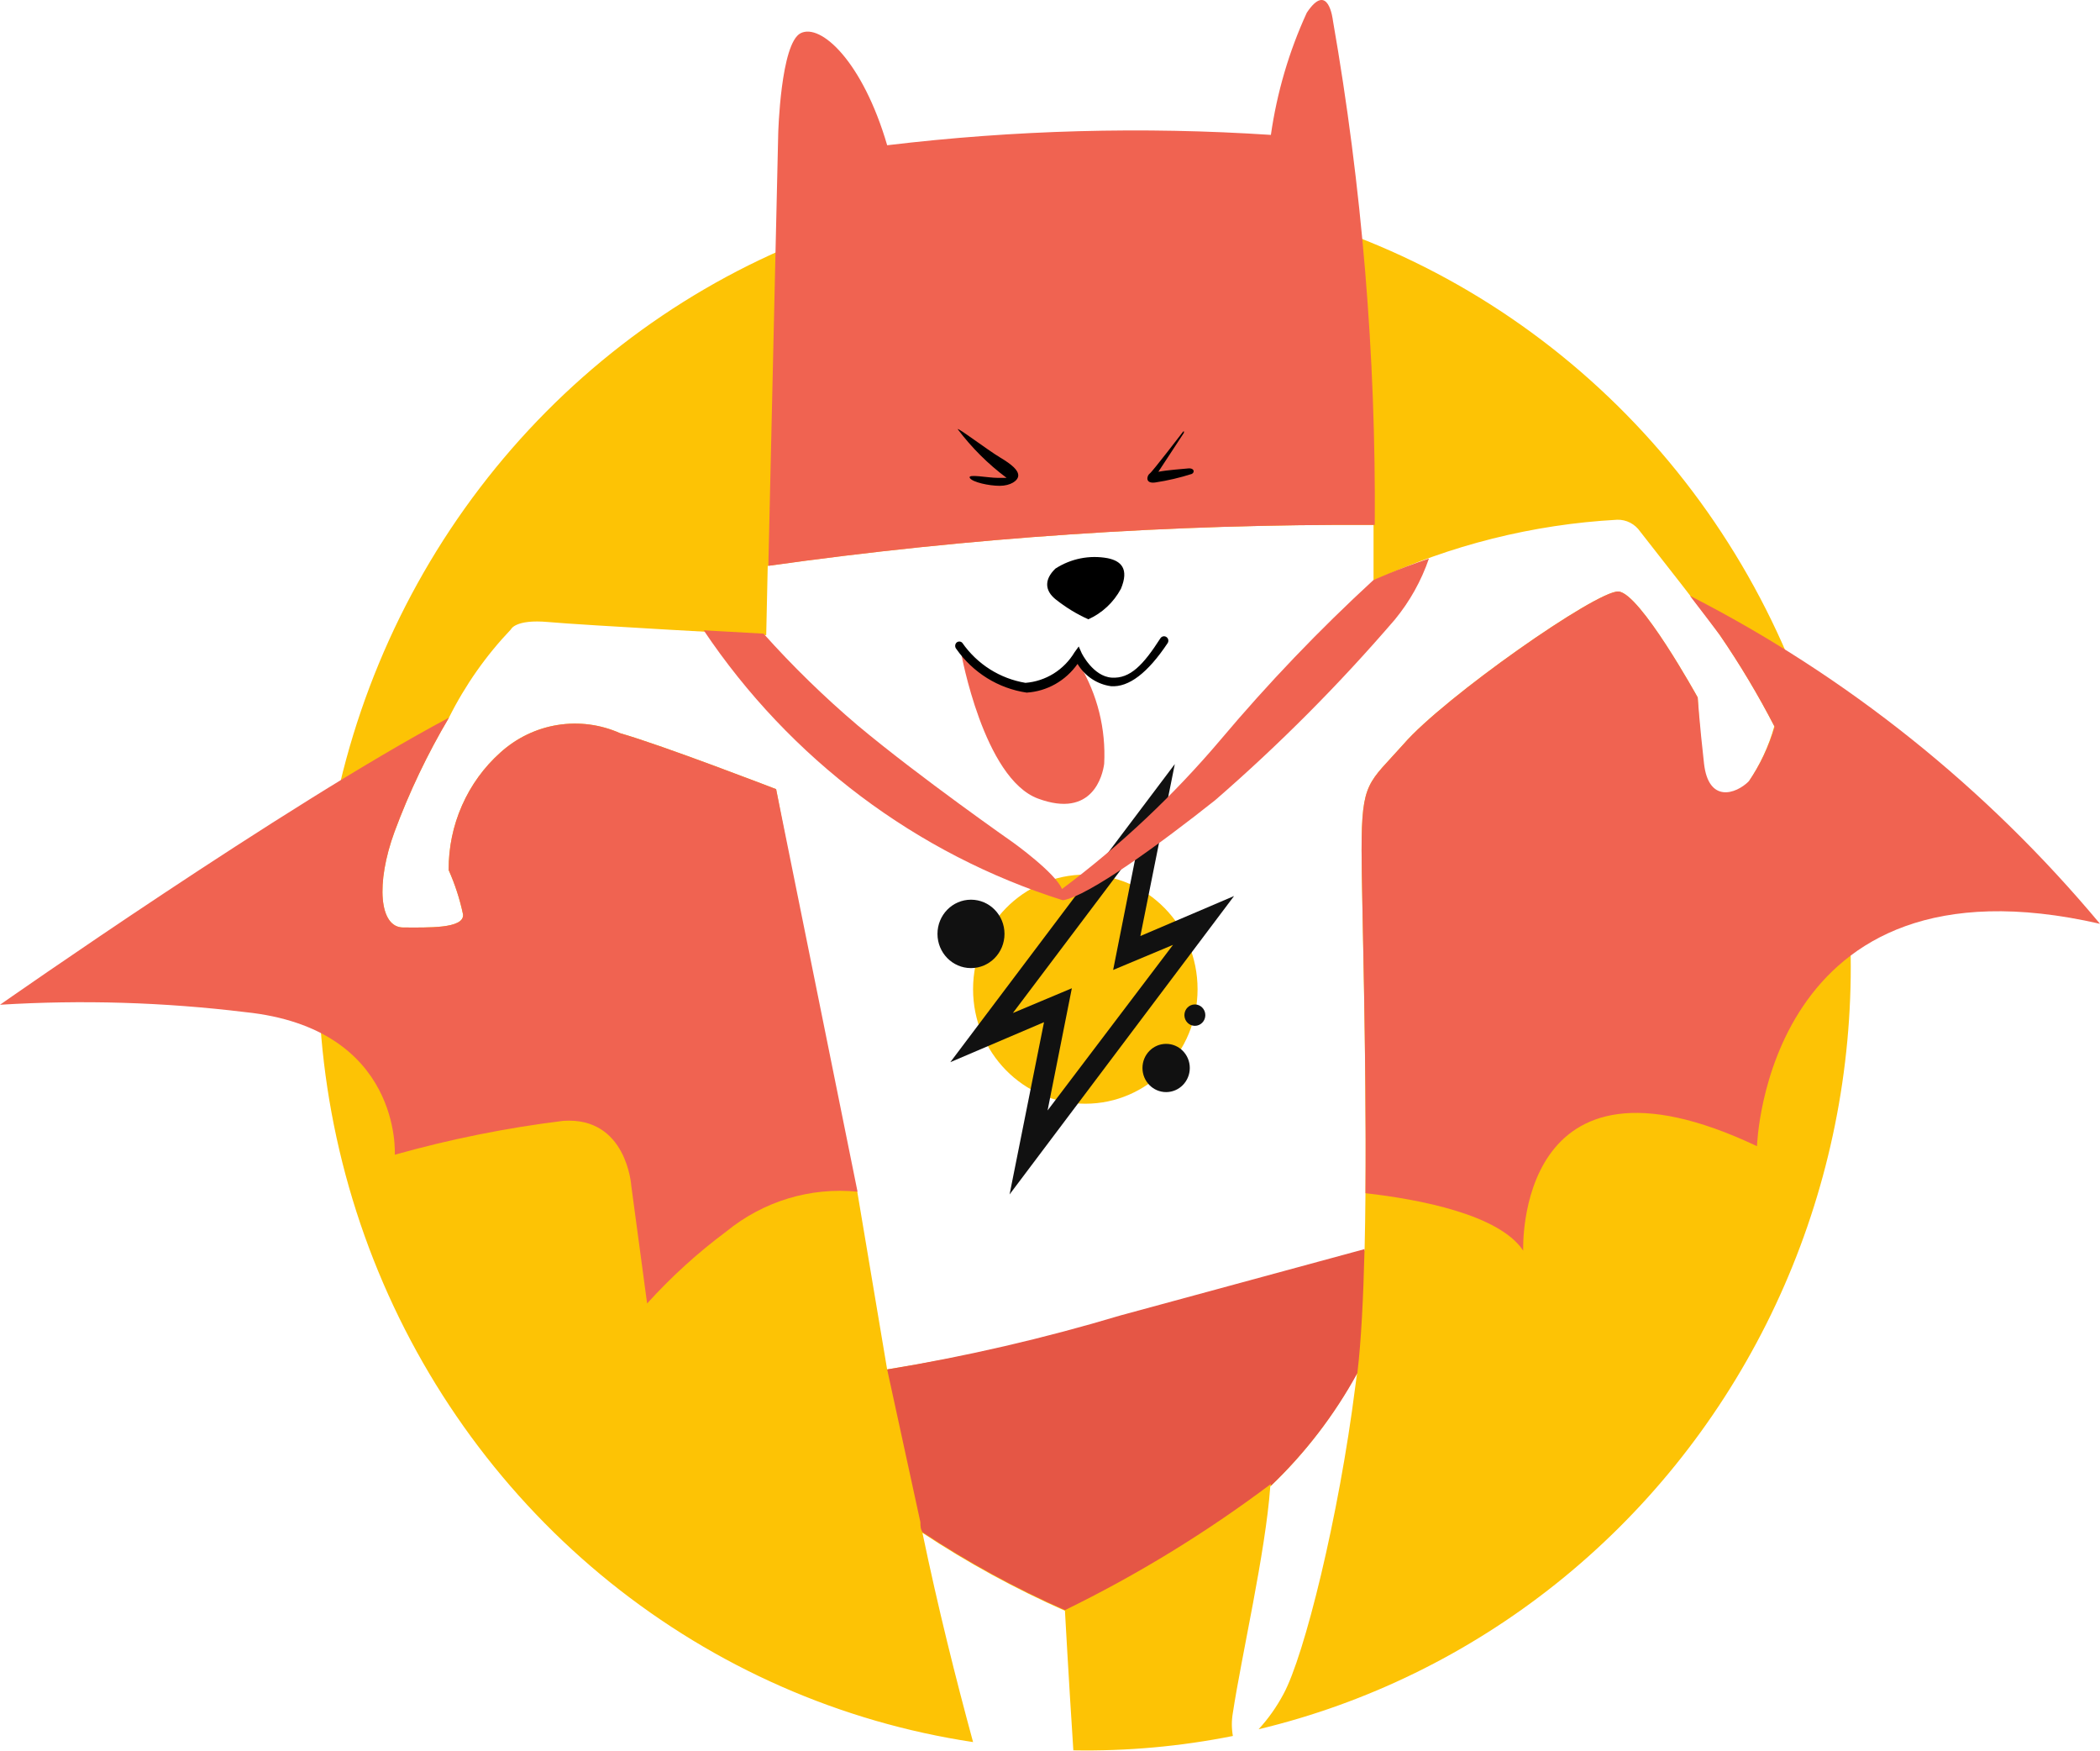
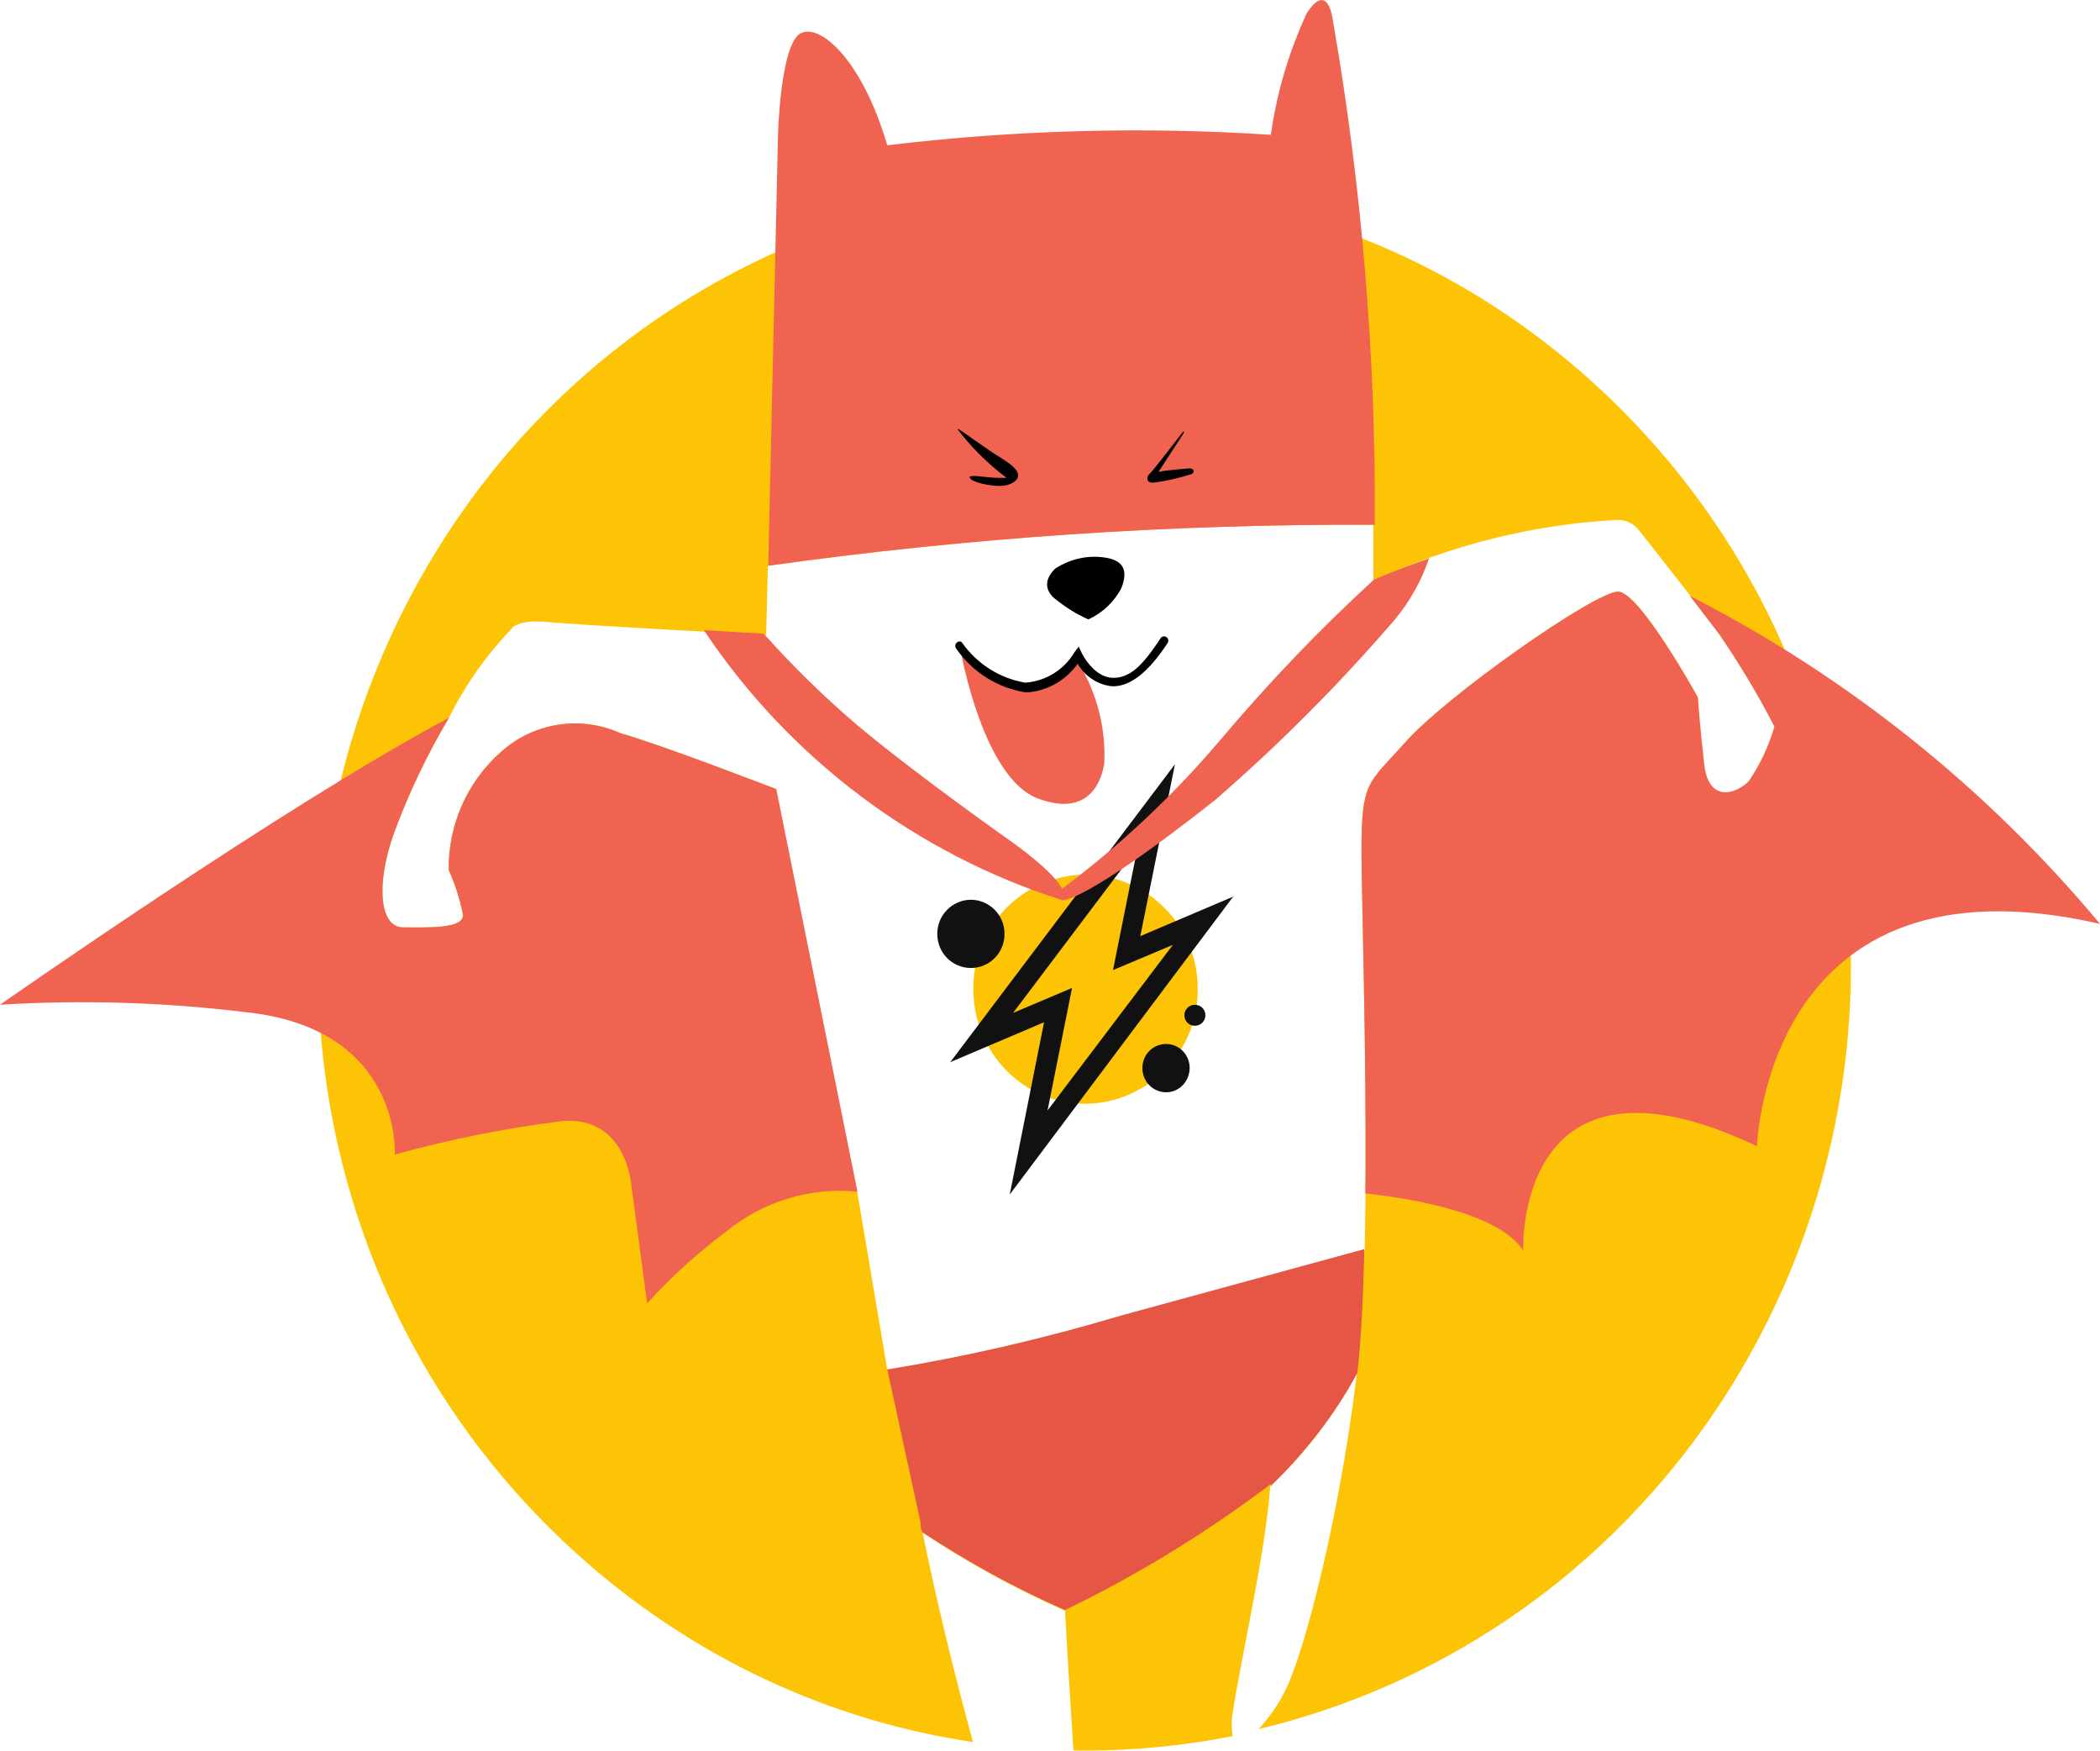
- <svg xmlns="http://www.w3.org/2000/svg" width="60" height="50" viewBox="0 0 60 50" fill="none">
-   <path d="M51.208 19.051C49.734 15.447 47.36 12.301 44.322 9.925C41.285 7.549 37.69 6.027 33.896 5.51C30.102 4.993 26.241 5.499 22.699 6.979C19.157 8.458 16.056 10.859 13.707 13.941C11.357 17.024 9.841 20.681 9.308 24.548C8.776 28.415 9.246 32.357 10.672 35.981C12.098 39.604 14.43 42.784 17.435 45.202C20.441 47.619 24.015 49.191 27.802 49.761C27.306 47.938 26.801 45.922 26.356 43.785C27.65 44.641 29.012 45.385 30.427 46.01C30.427 46.01 30.53 47.894 30.667 49.997C32.196 50.024 33.724 49.886 35.225 49.587C35.186 49.367 35.186 49.143 35.225 48.924C35.473 47.292 36.157 44.352 36.294 42.459C37.28 41.518 38.117 40.426 38.774 39.222L38.722 39.606C38.252 43.322 37.269 47.292 36.67 48.391C36.476 48.755 36.238 49.092 35.96 49.395C39.056 48.654 41.956 47.235 44.461 45.237C46.966 43.238 49.014 40.708 50.465 37.821C51.915 34.935 52.733 31.761 52.861 28.52C52.99 25.278 52.426 22.047 51.208 19.051ZM49.951 22.358C49.575 22.733 48.797 22.986 48.668 21.851C48.54 20.717 48.506 19.923 48.506 19.923C48.506 19.923 46.855 16.931 46.24 16.896C45.624 16.861 41.254 19.923 40.099 21.258C39.099 22.384 38.902 22.305 38.902 24.286C38.902 25.777 39.09 31.413 38.988 35.723L32.018 37.617C29.827 38.258 27.599 38.759 25.347 39.117L24.492 34.031H24.372L22.175 22.541C22.175 22.541 18.916 21.284 17.719 20.944C17.157 20.693 16.536 20.612 15.93 20.709C15.324 20.806 14.758 21.079 14.298 21.494C13.83 21.912 13.455 22.429 13.2 23.009C12.944 23.588 12.814 24.217 12.819 24.853C13 25.258 13.137 25.682 13.229 26.118C13.272 26.537 12.203 26.493 11.519 26.493C10.835 26.493 10.732 25.236 11.271 23.762C11.691 22.628 12.212 21.536 12.827 20.499C13.29 19.573 13.887 18.723 14.598 17.978C14.598 17.978 14.717 17.681 15.667 17.768C16.616 17.856 21.892 18.143 21.892 18.143L21.935 16.163C27.67 15.355 33.455 14.964 39.244 14.994C39.244 15.526 39.244 16.058 39.244 16.591C41.437 15.57 43.798 14.978 46.205 14.846C46.334 14.842 46.462 14.872 46.577 14.931C46.692 14.991 46.79 15.078 46.864 15.186C47.155 15.561 48.925 17.803 49.13 18.126C49.705 18.964 50.228 19.838 50.695 20.743C50.535 21.317 50.283 21.859 49.951 22.349V22.358Z" fill="#FDC305" />
-   <path d="M48.284 17.018C48.686 17.541 49.036 18.004 49.139 18.143C49.714 18.982 50.237 19.856 50.704 20.761C50.541 21.315 50.293 21.839 49.969 22.314C49.592 22.689 48.814 22.942 48.686 21.808C48.558 20.674 48.506 19.923 48.506 19.923C48.506 19.923 46.856 16.931 46.24 16.896C45.624 16.861 41.254 19.923 40.1 21.258C39.099 22.384 38.903 22.305 38.903 24.286C38.903 25.594 39.048 30.087 39.014 34.083C40.562 34.258 42.836 34.694 43.52 35.723C43.52 35.723 43.273 29.459 50.2 32.74C50.2 32.74 50.439 24.198 60 26.388C56.75 22.495 52.766 19.309 48.284 17.018Z" fill="#F06351" />
-   <path d="M39.279 14.994C39.314 10.159 38.913 5.332 38.081 0.572C38.081 0.572 37.953 -0.562 37.337 0.363C36.829 1.469 36.484 2.644 36.311 3.853C32.656 3.613 28.986 3.713 25.348 4.149C24.646 1.75 23.449 0.66 22.876 0.948C22.303 1.235 22.235 3.809 22.235 3.809L21.953 16.163C27.694 15.354 33.484 14.964 39.279 14.994Z" fill="#F06351" />
-   <path d="M38.782 39.222C38.893 38.288 38.953 37.05 38.987 35.68L32.018 37.573C29.828 38.229 27.601 38.745 25.348 39.117L26.297 43.48C26.297 43.575 26.297 43.671 26.357 43.767C27.651 44.623 29.012 45.368 30.427 45.992C32.496 44.983 34.466 43.777 36.311 42.389V42.441C37.292 41.505 38.126 40.419 38.782 39.222Z" fill="#E55645" />
-   <path d="M27.366 12.263C27.323 12.176 28.221 12.857 28.572 13.066C28.922 13.275 29.093 13.432 29.093 13.581C29.093 13.729 28.871 13.877 28.563 13.877C28.255 13.877 27.776 13.773 27.708 13.65C27.64 13.528 28.221 13.65 28.512 13.65H28.76C28.233 13.257 27.764 12.79 27.366 12.263Z" fill="black" />
-   <path d="M33.78 12.359C33.78 12.359 32.925 13.476 32.848 13.528C32.771 13.581 32.702 13.825 33.01 13.781C33.364 13.727 33.712 13.646 34.053 13.537C34.148 13.485 34.113 13.363 33.951 13.38C33.788 13.397 33.369 13.424 33.096 13.476L33.823 12.368C33.823 12.368 33.848 12.263 33.78 12.359Z" fill="black" />
-   <path d="M31.095 17.69C31.491 17.512 31.819 17.205 32.027 16.817C32.266 16.242 32.027 16.023 31.65 15.945C31.133 15.849 30.599 15.954 30.154 16.242C29.82 16.564 29.863 16.878 30.154 17.114C30.443 17.345 30.759 17.539 31.095 17.69Z" fill="black" />
-   <path d="M30.787 18.789C30.689 18.987 30.555 19.165 30.393 19.313C30.15 19.512 29.85 19.629 29.538 19.644C29.067 19.691 28.596 19.554 28.221 19.26C28.049 19.157 27.895 19.024 27.768 18.868C27.682 18.773 27.577 18.698 27.46 18.649C27.46 18.649 28.102 22.235 29.658 22.811C31.214 23.387 31.505 22.148 31.548 21.817C31.6 20.824 31.355 19.838 30.846 18.99C30.846 18.728 30.829 18.903 30.787 18.789Z" fill="#F06351" />
-   <path d="M29.333 19.784C28.933 19.725 28.548 19.584 28.203 19.37C27.858 19.155 27.558 18.872 27.323 18.536C27.302 18.512 27.291 18.481 27.291 18.449C27.291 18.417 27.302 18.386 27.323 18.362C27.334 18.35 27.348 18.341 27.362 18.334C27.377 18.328 27.393 18.325 27.409 18.325C27.425 18.325 27.441 18.328 27.455 18.334C27.47 18.341 27.483 18.35 27.494 18.362C27.706 18.665 27.974 18.922 28.284 19.118C28.594 19.314 28.939 19.445 29.299 19.505C29.583 19.483 29.859 19.392 30.103 19.241C30.347 19.089 30.552 18.88 30.701 18.632L30.821 18.466L30.906 18.658C30.906 18.658 31.231 19.321 31.762 19.356C32.292 19.391 32.668 18.99 33.155 18.231C33.173 18.203 33.202 18.184 33.234 18.177C33.266 18.171 33.299 18.177 33.326 18.196C33.354 18.214 33.373 18.243 33.379 18.276C33.385 18.309 33.379 18.343 33.361 18.37C32.791 19.225 32.252 19.635 31.744 19.601C31.548 19.574 31.36 19.503 31.195 19.393C31.029 19.283 30.89 19.136 30.787 18.964C30.619 19.202 30.402 19.399 30.151 19.541C29.899 19.683 29.62 19.766 29.333 19.784Z" fill="black" />
-   <path d="M31.009 31.527C32.78 31.527 34.216 30.062 34.216 28.255C34.216 26.448 32.78 24.983 31.009 24.983C29.238 24.983 27.802 26.448 27.802 28.255C27.802 30.062 29.238 31.527 31.009 31.527Z" fill="#FDC305" />
-   <path d="M35.259 25.594L32.582 26.737L33.566 21.825L27.152 30.34L29.829 29.198L28.845 34.118L35.259 25.594ZM28.939 28.936L32.497 24.216L31.804 27.706L33.514 26.99L29.931 31.719L30.624 28.229L28.939 28.936Z" fill="#111111" />
-   <path d="M27.742 27.653C28.271 27.653 28.7 27.216 28.7 26.676C28.7 26.136 28.271 25.699 27.742 25.699C27.213 25.699 26.785 26.136 26.785 26.676C26.785 27.216 27.213 27.653 27.742 27.653Z" fill="#111111" />
-   <path d="M33.318 31.195C33.691 31.195 33.994 30.887 33.994 30.506C33.994 30.125 33.691 29.817 33.318 29.817C32.945 29.817 32.642 30.125 32.642 30.506C32.642 30.887 32.945 31.195 33.318 31.195Z" fill="#111111" />
-   <path d="M34.139 29.302C34.304 29.302 34.438 29.165 34.438 28.997C34.438 28.828 34.304 28.691 34.139 28.691C33.974 28.691 33.84 28.828 33.84 28.997C33.84 29.165 33.974 29.302 34.139 29.302Z" fill="#111111" />
-   <path d="M39.236 16.573C37.692 17.993 36.238 19.511 34.883 21.119C33.533 22.715 32.01 24.149 30.342 25.394C30.154 24.931 28.948 24.067 28.948 24.067C28.948 24.067 26.263 22.192 24.501 20.717C23.549 19.908 22.652 19.034 21.816 18.1L20.105 18.004C22.574 21.683 26.192 24.401 30.368 25.716C31.103 25.594 33.173 24.085 34.721 22.855C36.552 21.266 38.267 19.543 39.852 17.699C40.278 17.182 40.608 16.591 40.827 15.954C39.852 16.285 39.236 16.573 39.236 16.573Z" fill="#F06351" />
-   <path d="M22.175 22.541C22.175 22.541 18.917 21.284 17.72 20.944C17.157 20.693 16.537 20.612 15.93 20.709C15.324 20.806 14.758 21.079 14.299 21.494C13.83 21.912 13.455 22.429 13.2 23.009C12.945 23.588 12.815 24.217 12.819 24.853C13 25.258 13.138 25.682 13.23 26.118C13.273 26.537 12.204 26.493 11.519 26.493C10.835 26.493 10.733 25.236 11.271 23.762C11.692 22.628 12.213 21.536 12.828 20.499C8.167 22.977 0 28.7 0 28.7C2.336 28.556 4.68 28.627 7.004 28.91C11.494 29.372 11.28 32.984 11.28 32.984C12.859 32.54 14.468 32.216 16.095 32.016C17.908 31.893 18.036 33.865 18.036 33.865L18.489 37.233C19.177 36.473 19.936 35.783 20.755 35.174C21.811 34.312 23.155 33.905 24.501 34.04L22.175 22.541Z" fill="#F06351" />
+ <svg xmlns="http://www.w3.org/2000/svg" viewBox="0 0 60 50" fill="none">
+   <path d="M51.2 19.05a22.3 22.3 0 0 0-6.88-9.13 21.5 21.5 0 0 0-21.62-2.95 21.95 21.95 0 0 0-9 6.97 22.76 22.76 0 0 0-3.04 22.04 22.31 22.31 0 0 0 6.78 9.22c3 2.42 6.57 4 10.36 4.56-.5-1.82-1-3.84-1.44-5.98 1.29.86 2.65 1.6 4.07 2.23 0 0 .1 1.88.24 3.99a21.7 21.7 0 0 0 4.55-.41 1.9 1.9 0 0 1 0-.67c.25-1.63.94-4.57 1.07-6.46.99-.94 1.83-2.03 2.48-3.24l-.05.39c-.47 3.71-1.45 7.68-2.05 8.78-.2.37-.43.7-.71 1 3.1-.74 6-2.16 8.5-4.15 2.5-2 4.55-4.53 6-7.42a22.73 22.73 0 0 0 .75-18.77Zm-1.25 3.3c-.38.38-1.15.64-1.28-.5a30.8 30.8 0 0 1-.16-1.93s-1.65-2.99-2.27-3.02c-.62-.04-4.99 3.02-6.14 4.36-1 1.12-1.2 1.05-1.2 3.03 0 1.49.19 7.12.09 11.43l-6.97 1.9a53.8 53.8 0 0 1-6.67 1.5l-.86-5.09h-.12l-2.2-11.49s-3.25-1.26-4.45-1.6a3.16 3.16 0 0 0-3.42.55 4.42 4.42 0 0 0-1.48 3.36c.18.4.32.83.4 1.27.05.42-1.02.37-1.7.37-.69 0-.79-1.25-.25-2.73a19.9 19.9 0 0 1 1.56-3.26c.46-.93 1.06-1.78 1.77-2.52 0 0 .12-.3 1.07-.21.95.09 6.22.37 6.22.37l.05-1.98c5.73-.8 11.51-1.2 17.3-1.17v1.6a18.95 18.95 0 0 1 6.97-1.74.76.76 0 0 1 .65.34c.3.37 2.06 2.61 2.27 2.94.57.83 1.1 1.7 1.57 2.61a5.5 5.5 0 0 1-.75 1.6v.02Z" fill="#FDC305" />
+   <path d="m48.28 17.02.86 1.12c.57.84 1.1 1.72 1.56 2.62a5.5 5.5 0 0 1-.73 1.55c-.38.38-1.16.63-1.28-.5-.13-1.14-.18-1.89-.18-1.89s-1.65-2.99-2.27-3.02c-.62-.04-4.99 3.02-6.14 4.36-1 1.12-1.2 1.05-1.2 3.03 0 1.3.15 5.8.11 9.8 1.55.17 3.83.6 4.51 1.63 0 0-.25-6.26 6.68-2.98 0 0 .24-8.54 9.8-6.35a37.5 37.5 0 0 0-11.72-9.37Zm-9-2.02c.03-4.84-.37-9.67-1.2-14.43 0 0-.13-1.13-.74-.2-.51 1.1-.86 2.27-1.03 3.48a59.42 59.42 0 0 0-10.96.3c-.7-2.4-1.9-3.49-2.47-3.2-.58.29-.65 2.86-.65 2.86l-.28 12.35a121 121 0 0 1 17.33-1.17Z" fill="#F06351" />
+   <path d="M38.78 39.22c.11-.93.17-2.17.2-3.54l-6.96 1.9a53.8 53.8 0 0 1-6.67 1.54l.95 4.36c0 .1 0 .2.06.29 1.3.85 2.65 1.6 4.07 2.22 2.07-1 4.04-2.21 5.88-3.6v.05c.98-.94 1.82-2.02 2.47-3.22Z" fill="#E55645" />
+   <path d="M27.37 12.26c-.05-.08.85.6 1.2.8.35.22.52.37.52.52 0 .15-.22.3-.53.3-.3 0-.78-.1-.85-.23-.07-.12.51 0 .8 0h.25c-.53-.4-1-.86-1.4-1.39Zm6.41.1s-.86 1.12-.93 1.17c-.08.05-.15.3.16.25.35-.05.7-.13 1.04-.24.1-.06.06-.18-.1-.16-.16.02-.58.04-.85.1l.72-1.11s.03-.1-.04-.01Zm-2.68 5.33c.4-.18.72-.49.93-.87.24-.58 0-.8-.38-.88-.52-.1-1.05.01-1.5.3-.33.32-.29.64 0 .87.3.24.6.43.94.58Z" fill="#000" />
+   <path d="M30.79 18.79a1.46 1.46 0 0 1-1.25.86c-.47.04-.94-.1-1.32-.39a1.7 1.7 0 0 1-.45-.4.85.85 0 0 0-.31-.21s.64 3.59 2.2 4.16c1.55.58 1.84-.66 1.89-1 .05-.99-.2-1.97-.7-2.82 0-.26-.02-.09-.06-.2Z" fill="#F06351" />
+   <path d="M29.33 19.78a2.96 2.96 0 0 1-2-1.24.13.13 0 0 1 0-.18.12.12 0 0 1 .13-.03l.03.03a2.78 2.78 0 0 0 1.8 1.14 1.78 1.78 0 0 0 1.41-.87l.12-.16.09.19s.32.66.85.7c.53.03.9-.37 1.4-1.13a.12.12 0 0 1 .17-.03c.02.01.04.04.05.08 0 .03 0 .06-.02.09-.57.86-1.1 1.27-1.62 1.23a1.3 1.3 0 0 1-.95-.64 1.95 1.95 0 0 1-1.46.82Z" fill="#000" />
+   <path d="M31 31.53a3.25 3.25 0 0 0 3.22-3.27 3.25 3.25 0 0 0-3.21-3.28 3.24 3.24 0 0 0-3.2 3.28c0 1.8 1.43 3.27 3.2 3.27Z" fill="#FDC305" />
+   <path d="m35.26 25.6-2.68 1.14.99-4.91-6.42 8.51 2.68-1.14-.98 4.92 6.4-8.53Zm-6.32 3.34 3.56-4.72-.7 3.49 1.71-.72-3.58 4.73.7-3.5-1.7.72Zm-1.2-1.29c.53 0 .96-.43.96-.97a.97.97 0 0 0-.96-.98.97.97 0 0 0-.96.98c0 .54.43.97.96.97Zm5.58 3.55c.37 0 .67-.31.67-.7 0-.37-.3-.68-.67-.68-.38 0-.68.3-.68.69 0 .38.3.69.68.69Zm.82-1.9a.3.3 0 0 0 .3-.3.3.3 0 0 0-.3-.3.3.3 0 0 0-.3.3c0 .17.13.3.3.3Z" fill="#111" />
+   <path d="M39.24 16.57c-1.55 1.42-3 2.94-4.36 4.55a27.48 27.48 0 0 1-4.54 4.27c-.19-.46-1.4-1.32-1.4-1.32s-2.68-1.88-4.44-3.35a27.62 27.62 0 0 1-2.68-2.62l-1.71-.1a19.39 19.39 0 0 0 10.26 7.72c.73-.13 2.8-1.64 4.35-2.87a49.8 49.8 0 0 0 5.13-5.15c.43-.52.76-1.1.98-1.75-.98.34-1.6.62-1.6.62Zm-17.06 5.97s-3.26-1.26-4.46-1.6a3.16 3.16 0 0 0-3.42.55 4.42 4.42 0 0 0-1.48 3.36c.18.4.32.83.41 1.27.04.42-1.03.37-1.71.37-.68 0-.79-1.25-.25-2.73a19.9 19.9 0 0 1 1.56-3.26c-4.66 2.48-12.83 8.2-12.83 8.2a38.4 38.4 0 0 1 7 .21c4.5.46 4.28 4.07 4.28 4.07 1.58-.44 3.19-.76 4.81-.96 1.82-.13 1.95 1.85 1.95 1.85l.45 3.36c.69-.76 1.45-1.45 2.27-2.06a5.11 5.11 0 0 1 3.74-1.13l-2.32-11.5Z" fill="#F06351" />
</svg>
